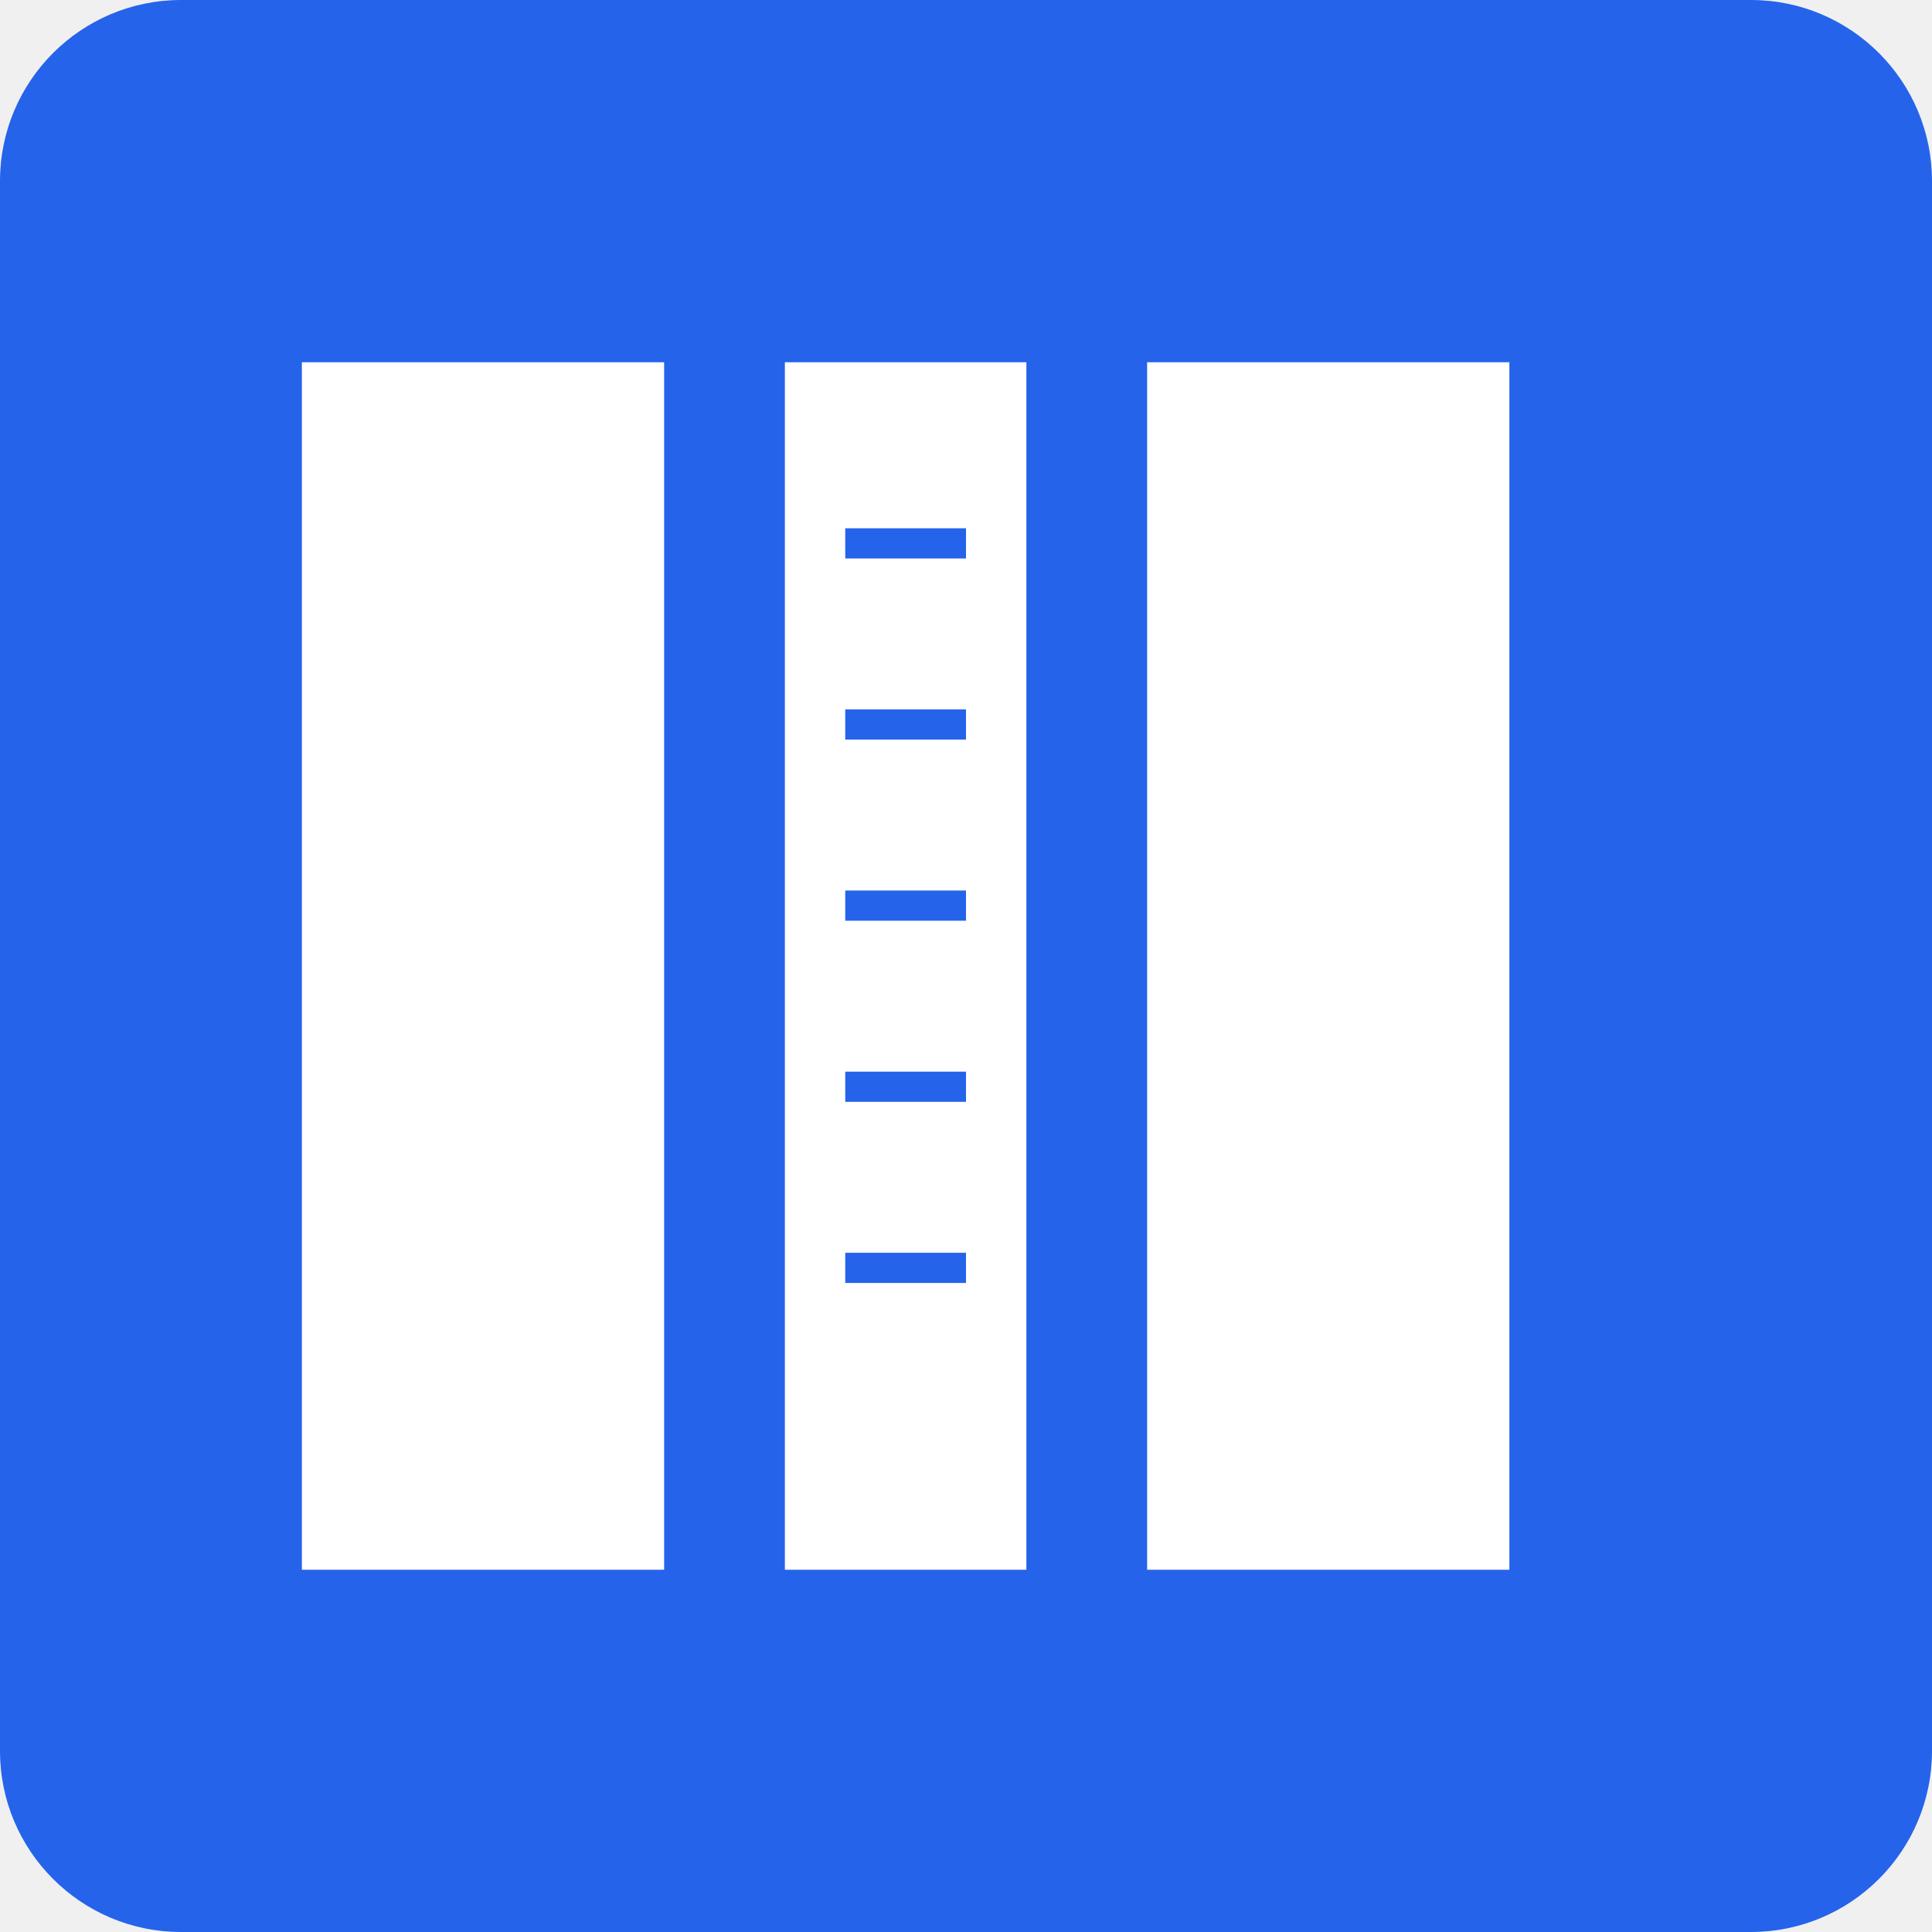
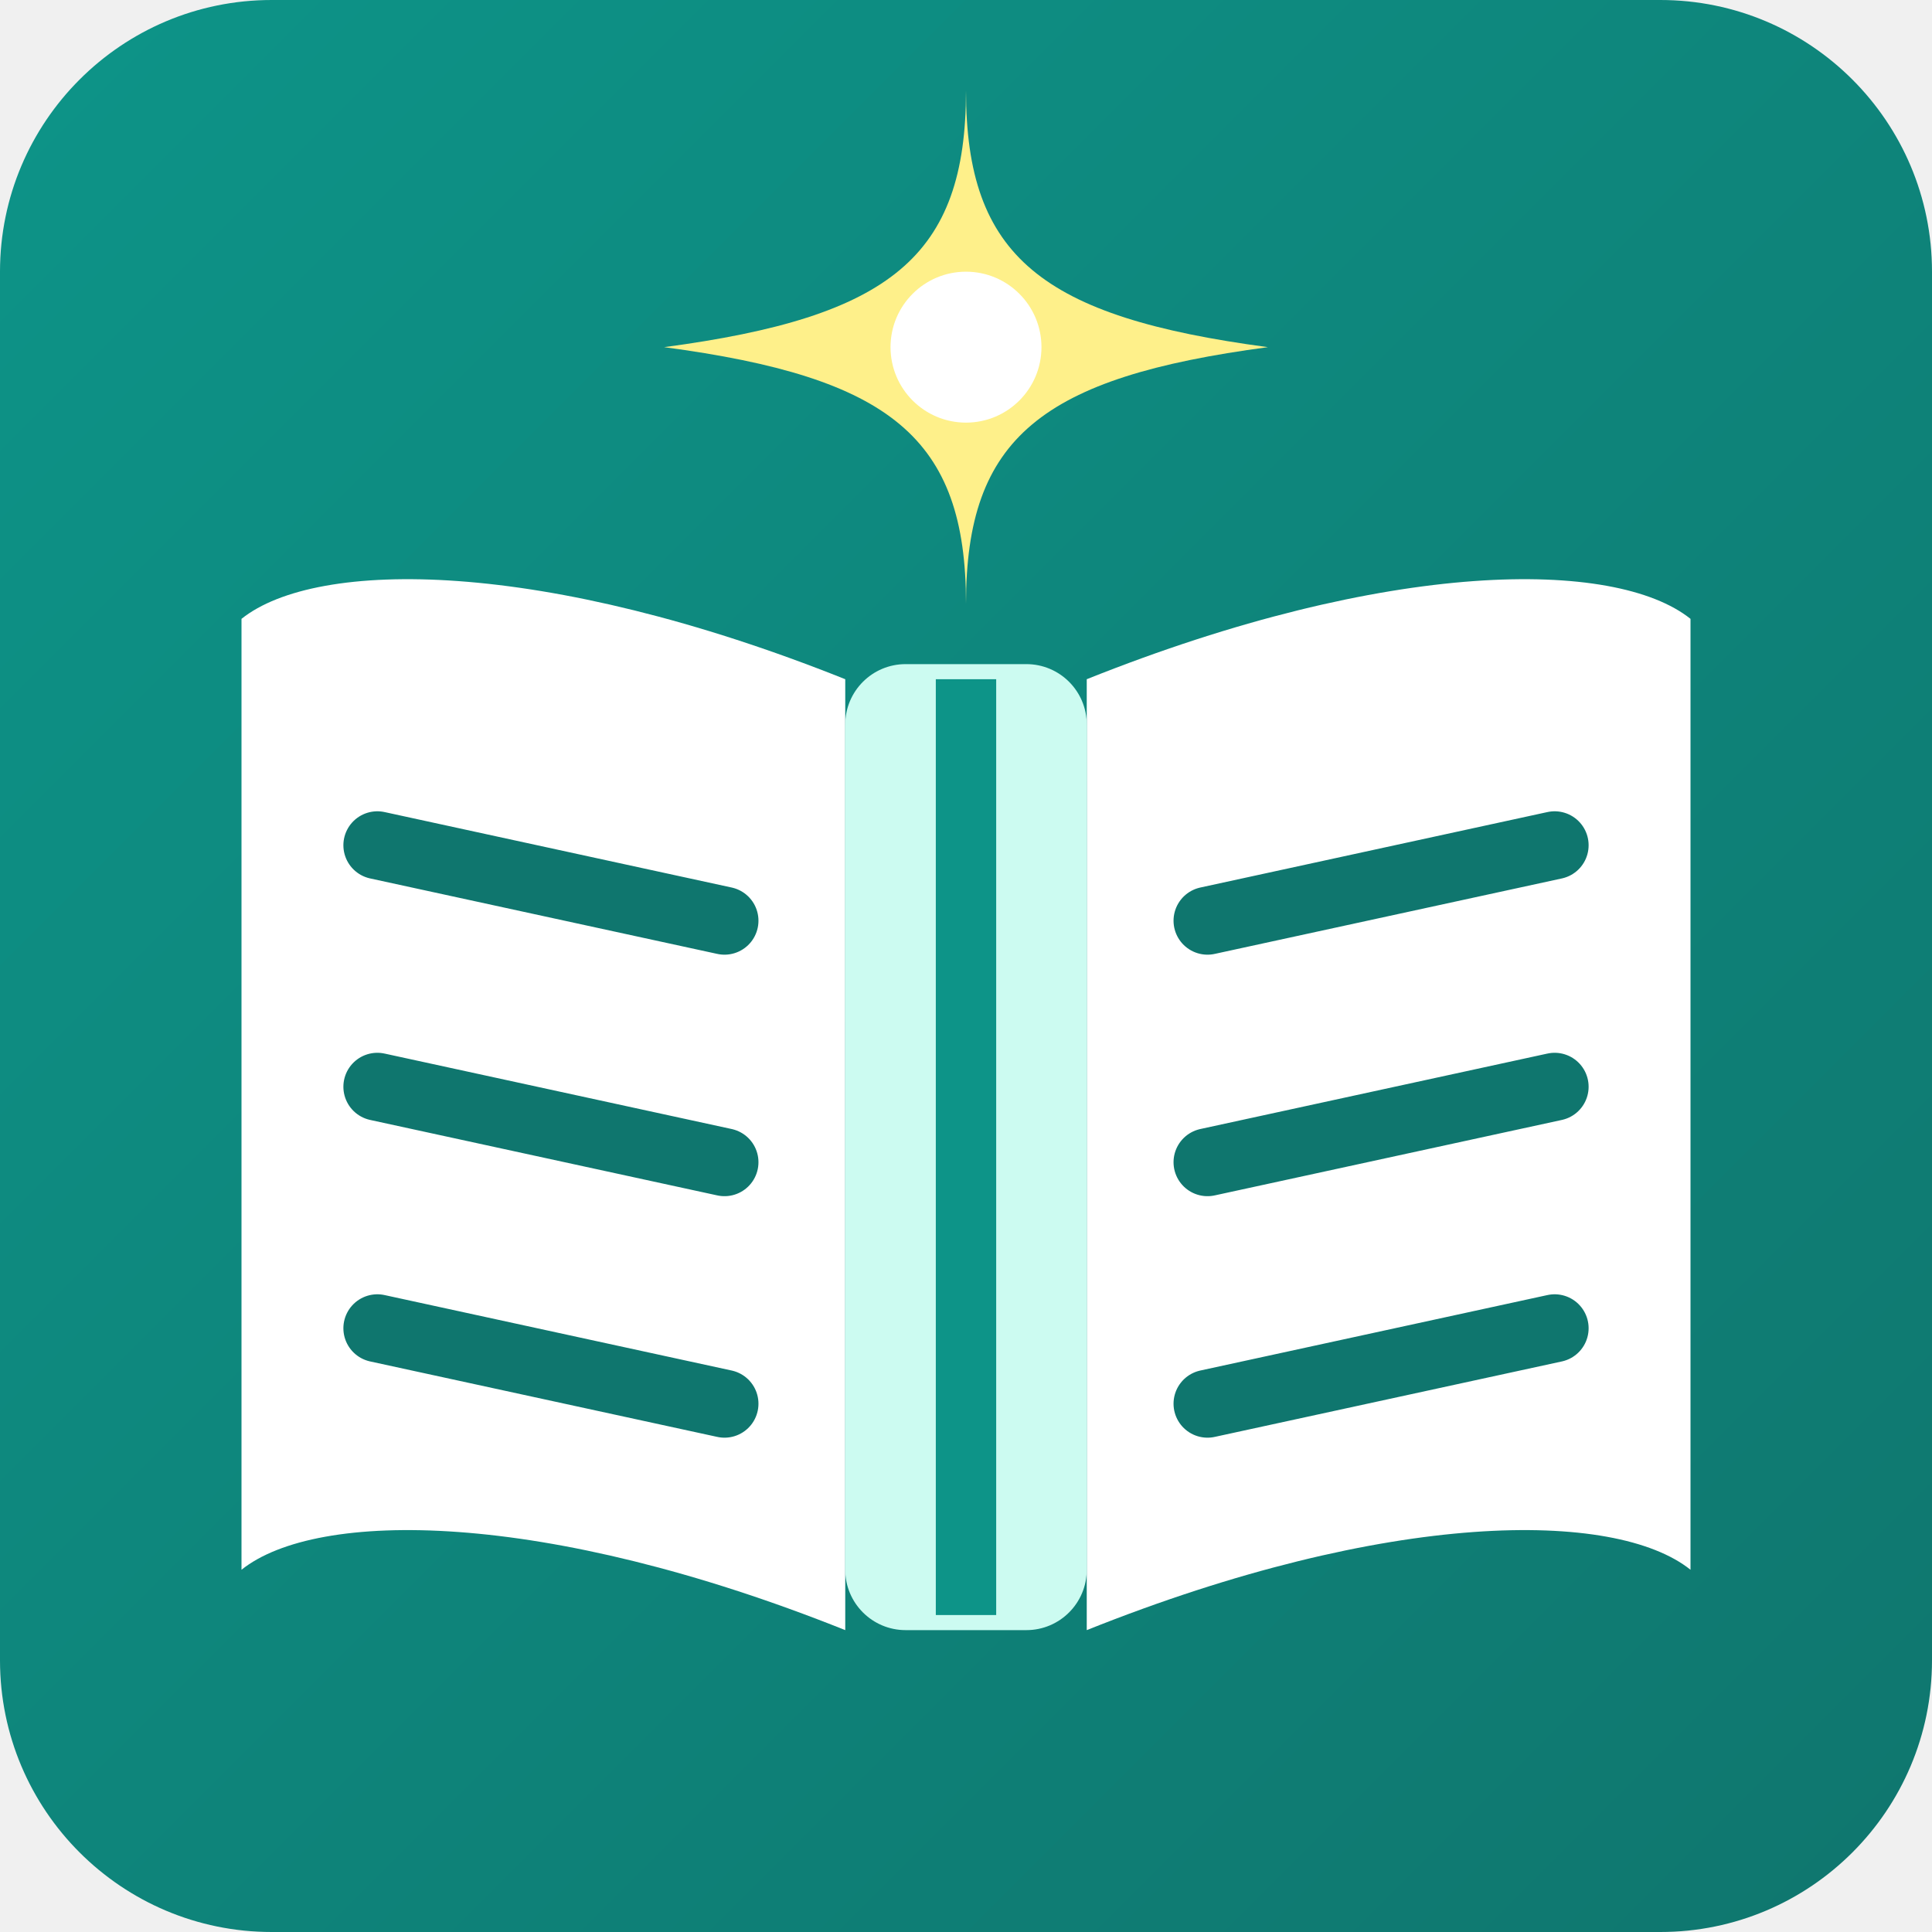
<svg xmlns="http://www.w3.org/2000/svg" width="128" height="128" viewBox="0 0 128 128">
-   <rect width="128" height="128" rx="12" fill="#2563EB" />
-   <rect x="20" y="24" width="24" height="80" fill="white" />
-   <rect x="52" y="24" width="16" height="80" fill="white" />
-   <rect x="76" y="24" width="24" height="80" fill="white" />
-   <line x1="56" y1="36" x2="64" y2="36" stroke="#2563EB" stroke-width="2" />
-   <line x1="56" y1="48" x2="64" y2="48" stroke="#2563EB" stroke-width="2" />
-   <line x1="56" y1="60" x2="64" y2="60" stroke="#2563EB" stroke-width="2" />
-   <line x1="56" y1="72" x2="64" y2="72" stroke="#2563EB" stroke-width="2" />
-   <line x1="56" y1="84" x2="64" y2="84" stroke="#2563EB" stroke-width="2" />
+   <defs>
+     <linearGradient id="bg" x1="0" y1="0" x2="128" y2="128" gradientUnits="userSpaceOnUse">
+       <stop offset="0%" stop-color="#0D9488" />
+       <stop offset="100%" stop-color="#0F766E" />
+     </linearGradient>
+   </defs>
+   <rect width="128" height="128" rx="18" fill="url(#bg)" />
+   <path d="M56 108 C36 100 21 100 16 104 V41 C21 37 36 37 56 45 V108 Z" fill="#FFFFFF" />
+   <path d="M72 108 C92 100 107 100 112 104 V41 C107 37 92 37 72 45 V108 Z" fill="#FFFFFF" />
+   <rect x="56" y="44" width="16" height="64" rx="4" fill="#CCFBF1" />
+   <line x1="64" y1="45" x2="64" y2="107" stroke="#0D9488" stroke-width="4" />
+   <line x1="25" y1="56" x2="48" y2="61" stroke="#0F766E" stroke-width="4.5" stroke-linecap="round" />
+   <line x1="25" y1="72" x2="48" y2="77" stroke="#0F766E" stroke-width="4.5" stroke-linecap="round" />
+   <line x1="25" y1="88" x2="48" y2="93" stroke="#0F766E" stroke-width="4.5" stroke-linecap="round" />
+   <line x1="80" y1="61" x2="103" y2="56" stroke="#0F766E" stroke-width="4.5" stroke-linecap="round" />
+   <line x1="80" y1="77" x2="103" y2="72" stroke="#0F766E" stroke-width="4.5" stroke-linecap="round" />
+   <line x1="80" y1="93" x2="103" y2="88" stroke="#0F766E" stroke-width="4.5" stroke-linecap="round" />
+   <path d="M64 6 C64 17 69 21 84 23 C69 25 64 29 64 40 C64 29 59 25 44 23 C59 21 64 17 64 6 Z" fill="#FEF08A" />
+   <circle cx="64" cy="23" r="5" fill="#FFFFFF" />
</svg>
